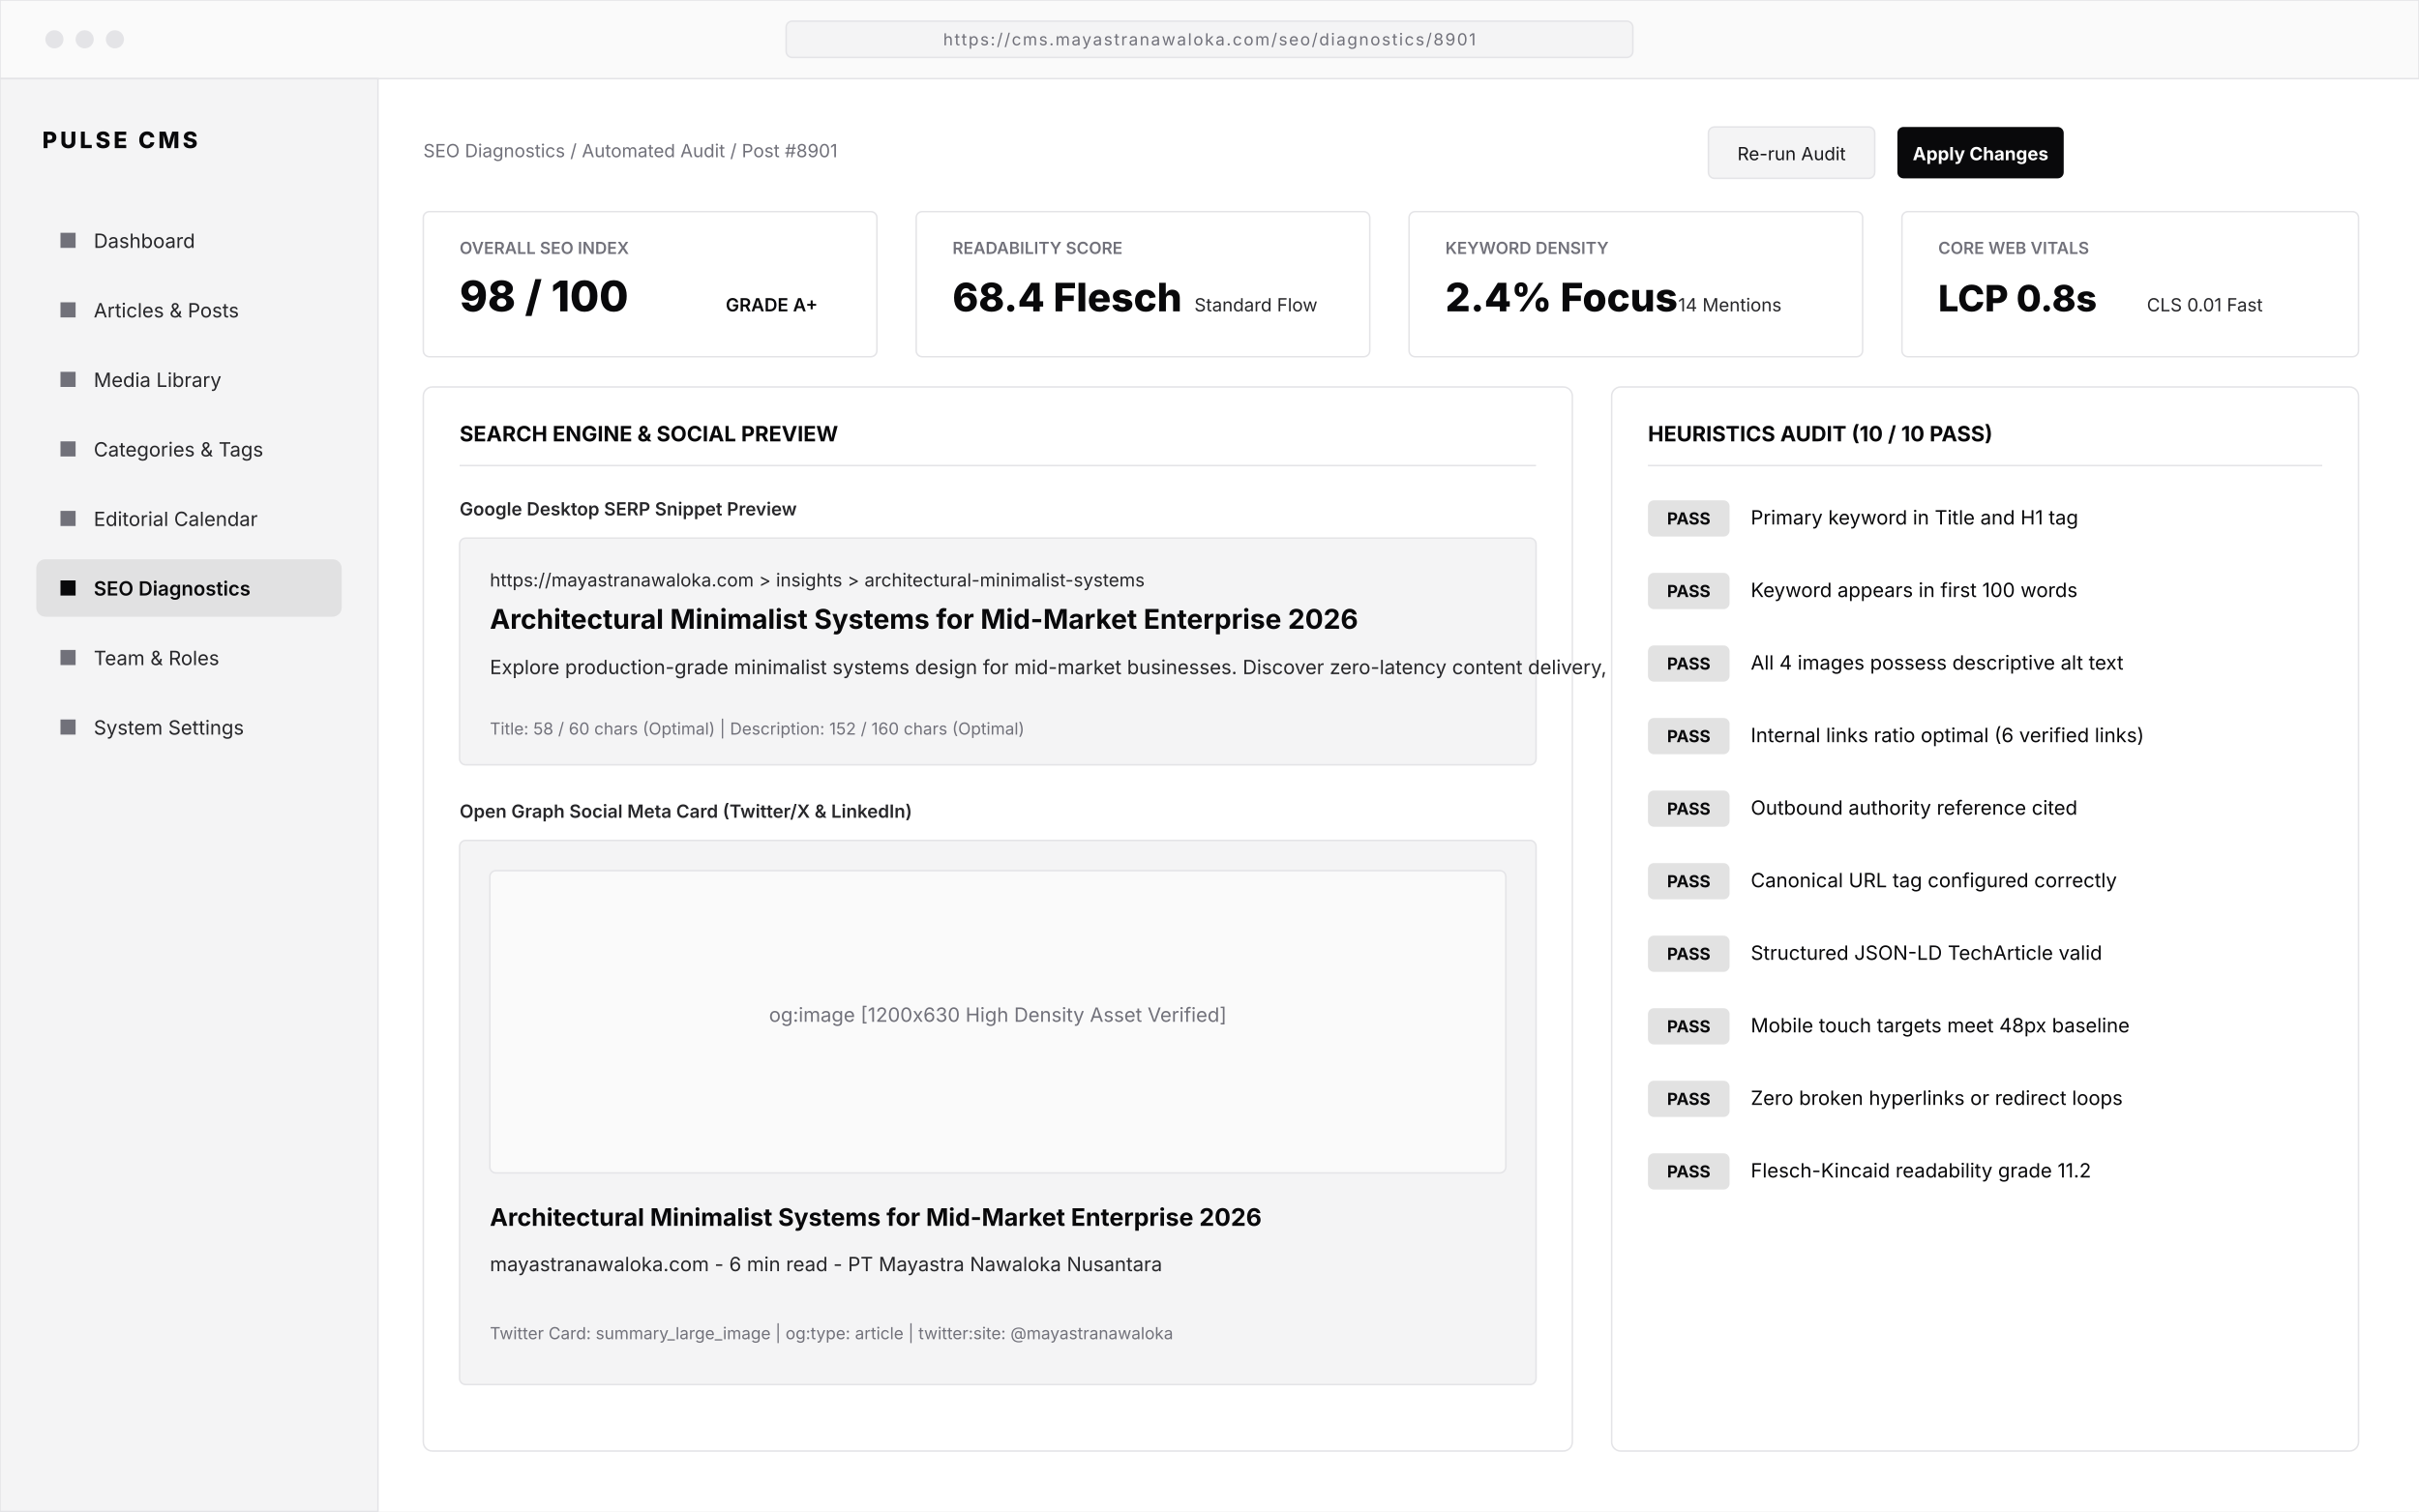
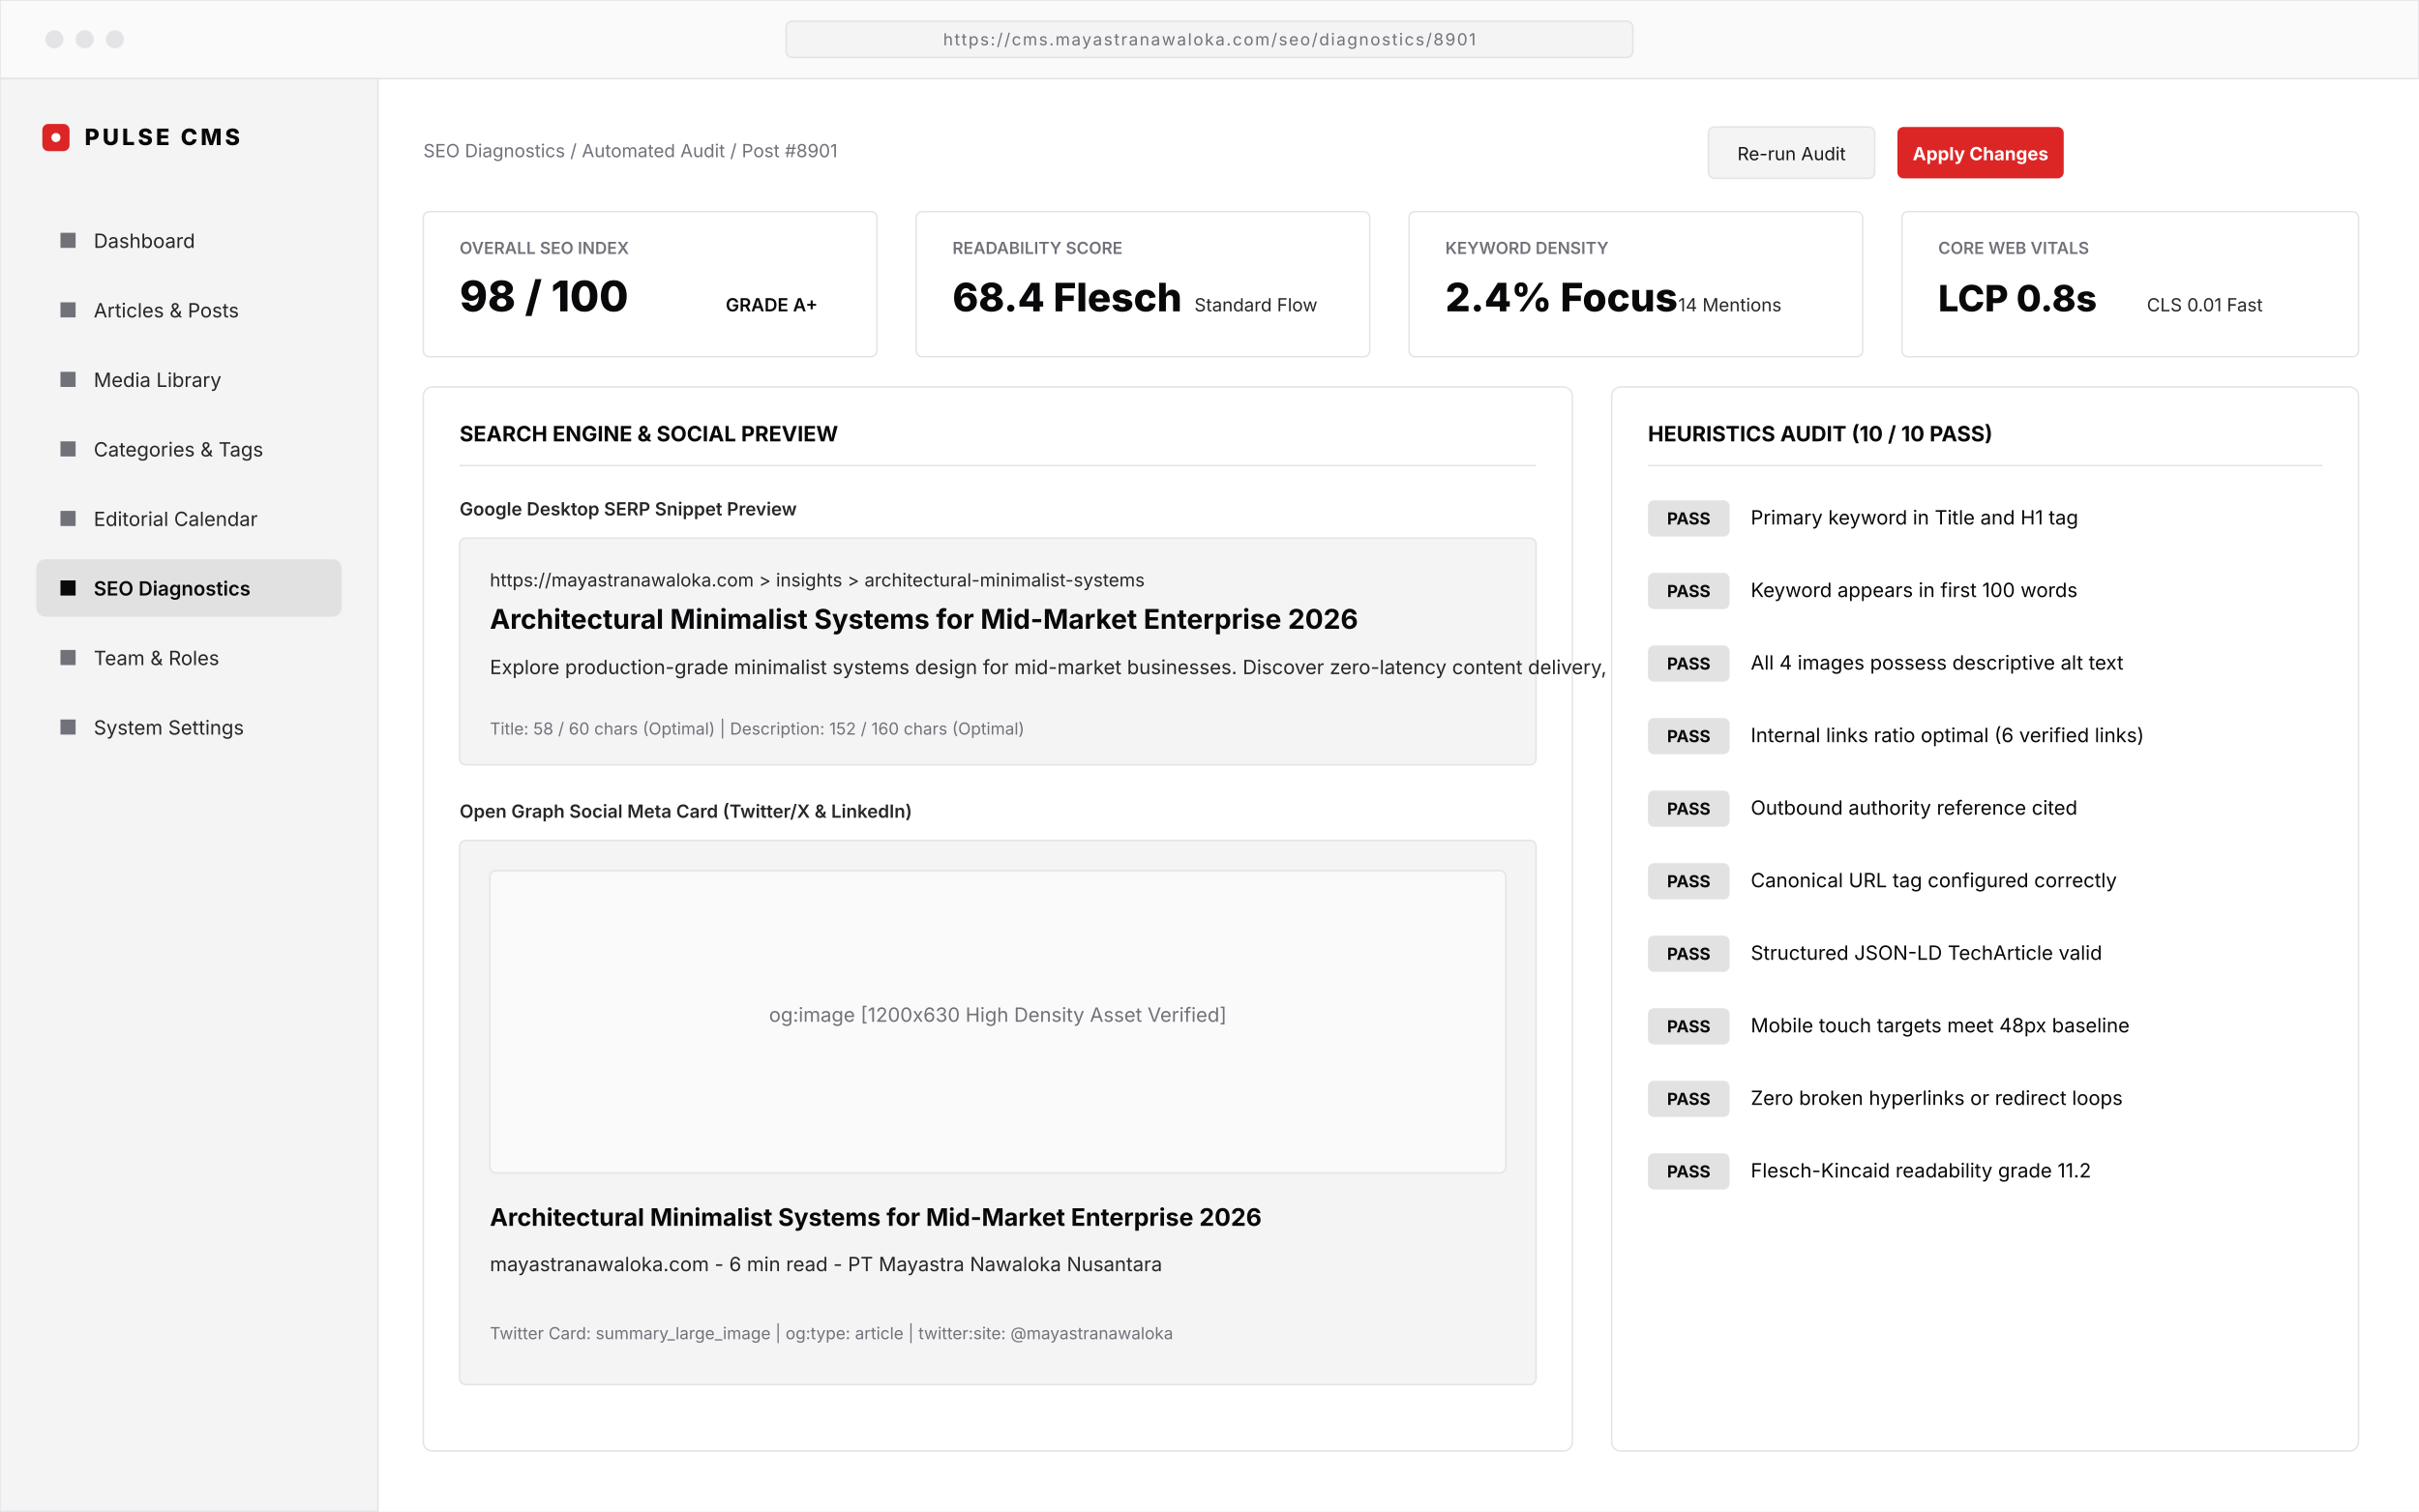
<svg xmlns="http://www.w3.org/2000/svg" viewBox="0 0 1600 1000" width="1600" height="1000" fill="none">
  <rect width="1600" height="1000" fill="#ffffff" />
  <rect width="1600" height="52" fill="#fafafa" stroke="#e4e4e7" stroke-width="1" />
  <circle cx="36" cy="26" r="6" fill="#e4e4e7" />
  <circle cx="56" cy="26" r="6" fill="#e4e4e7" />
  <circle cx="76" cy="26" r="6" fill="#e4e4e7" />
  <rect x="520" y="14" width="560" height="24" rx="4" fill="#f4f4f5" stroke="#e4e4e7" stroke-width="1" />
  <text x="800" y="30" fill="#71717a" font-family="-apple-system, BlinkMacSystemFont, sans-serif" font-size="11" text-anchor="middle" letter-spacing="1">https://cms.mayastranawaloka.com/seo/diagnostics/8901</text>
  <rect x="0" y="52" width="250" height="948" fill="#f4f4f5" stroke="#e4e4e7" stroke-width="1" />
-   <text x="28" y="98" fill="#09090b" font-family="-apple-system, BlinkMacSystemFont, sans-serif" font-size="15" font-weight="800" letter-spacing="2">PULSE CMS</text>
+   <rect x="28" y="82" width="18" height="18" rx="4" fill="#dc2626" />
+   <circle cx="37" cy="91" r="3" fill="#ffffff" />
+   <text x="56" y="96" fill="#09090b" font-family="-apple-system, BlinkMacSystemFont, sans-serif" font-size="15" font-weight="800" letter-spacing="2">PULSE CMS</text>
  <g transform="translate(24, 140)">
    <rect x="16" y="14" width="10" height="10" fill="#71717a" />
    <text x="38" y="24" fill="#27272a" font-family="-apple-system, BlinkMacSystemFont, sans-serif" font-size="13">Dashboard</text>
    <rect x="16" y="60" width="10" height="10" fill="#71717a" />
    <text x="38" y="70" fill="#27272a" font-family="-apple-system, BlinkMacSystemFont, sans-serif" font-size="13">Articles &amp; Posts</text>
    <rect x="16" y="106" width="10" height="10" fill="#71717a" />
    <text x="38" y="116" fill="#27272a" font-family="-apple-system, BlinkMacSystemFont, sans-serif" font-size="13">Media Library</text>
    <rect x="16" y="152" width="10" height="10" fill="#71717a" />
    <text x="38" y="162" fill="#27272a" font-family="-apple-system, BlinkMacSystemFont, sans-serif" font-size="13">Categories &amp; Tags</text>
    <rect x="16" y="198" width="10" height="10" fill="#71717a" />
    <text x="38" y="208" fill="#27272a" font-family="-apple-system, BlinkMacSystemFont, sans-serif" font-size="13">Editorial Calendar</text>
    <rect x="0" y="230" width="202" height="38" rx="6" fill="#09090b" fill-opacity="0.08" />
    <rect x="16" y="244" width="10" height="10" fill="#09090b" />
    <text x="38" y="254" fill="#09090b" font-family="-apple-system, BlinkMacSystemFont, sans-serif" font-size="13" font-weight="600">SEO Diagnostics</text>
    <rect x="16" y="290" width="10" height="10" fill="#71717a" />
    <text x="38" y="300" fill="#27272a" font-family="-apple-system, BlinkMacSystemFont, sans-serif" font-size="13">Team &amp; Roles</text>
    <rect x="16" y="336" width="10" height="10" fill="#71717a" />
    <text x="38" y="346" fill="#27272a" font-family="-apple-system, BlinkMacSystemFont, sans-serif" font-size="13">System Settings</text>
  </g>
  <g transform="translate(280, 80)">
    <text x="0" y="24" fill="#71717a" font-family="-apple-system, BlinkMacSystemFont, sans-serif" font-size="12">SEO Diagnostics / Automated Audit / Post #8901</text>
    <rect x="850" y="4" width="110" height="34" rx="4" fill="#f4f4f5" stroke="#e4e4e7" stroke-width="1" />
    <text x="905" y="26" fill="#18181b" font-family="-apple-system, BlinkMacSystemFont, sans-serif" font-size="12" text-anchor="middle">Re-run Audit</text>
-     <rect x="975" y="4" width="110" height="34" rx="4" fill="#09090b" />
+     <rect x="975" y="4" width="110" height="34" rx="4" fill="#dc2626" />
    <text x="1030" y="26" fill="#ffffff" font-family="-apple-system, BlinkMacSystemFont, sans-serif" font-size="12" font-weight="700" text-anchor="middle">Apply Changes</text>
  </g>
  <g transform="translate(280, 140)">
    <g transform="translate(0, 0)">
      <rect x="0" y="0" width="300" height="96" rx="4" fill="#ffffff" stroke="#e4e4e7" stroke-width="1" />
      <text x="24" y="28" fill="#71717a" font-family="-apple-system, BlinkMacSystemFont, sans-serif" font-size="11" font-weight="600">OVERALL SEO INDEX</text>
      <text x="24" y="66" fill="#09090b" font-family="-apple-system, BlinkMacSystemFont, sans-serif" font-size="28" font-weight="800">98 / 100</text>
      <text x="200" y="66" fill="#09090b" font-family="-apple-system, BlinkMacSystemFont, sans-serif" font-size="12" font-weight="600">GRADE A+</text>
      <rect x="326" y="0" width="300" height="96" rx="4" fill="#ffffff" stroke="#e4e4e7" stroke-width="1" />
      <text x="350" y="28" fill="#71717a" font-family="-apple-system, BlinkMacSystemFont, sans-serif" font-size="11" font-weight="600">READABILITY SCORE</text>
      <text x="350" y="66" fill="#09090b" font-family="-apple-system, BlinkMacSystemFont, sans-serif" font-size="26" font-weight="800">68.4 Flesch</text>
      <text x="510" y="66" fill="#27272a" font-family="-apple-system, BlinkMacSystemFont, sans-serif" font-size="12">Standard Flow</text>
      <rect x="652" y="0" width="300" height="96" rx="4" fill="#ffffff" stroke="#e4e4e7" stroke-width="1" />
      <text x="676" y="28" fill="#71717a" font-family="-apple-system, BlinkMacSystemFont, sans-serif" font-size="11" font-weight="600">KEYWORD DENSITY</text>
      <text x="676" y="66" fill="#09090b" font-family="-apple-system, BlinkMacSystemFont, sans-serif" font-size="26" font-weight="800">2.4% Focus</text>
      <text x="830" y="66" fill="#27272a" font-family="-apple-system, BlinkMacSystemFont, sans-serif" font-size="12">14 Mentions</text>
      <rect x="978" y="0" width="302" height="96" rx="4" fill="#ffffff" stroke="#e4e4e7" stroke-width="1" />
      <text x="1002" y="28" fill="#71717a" font-family="-apple-system, BlinkMacSystemFont, sans-serif" font-size="11" font-weight="600">CORE WEB VITALS</text>
      <text x="1002" y="66" fill="#09090b" font-family="-apple-system, BlinkMacSystemFont, sans-serif" font-size="24" font-weight="800">LCP 0.8s</text>
      <text x="1140" y="66" fill="#27272a" font-family="-apple-system, BlinkMacSystemFont, sans-serif" font-size="12">CLS 0.01 Fast</text>
    </g>
    <g transform="translate(0, 116)">
      <rect x="0" y="0" width="760" height="704" rx="6" fill="#ffffff" stroke="#e4e4e7" stroke-width="1" />
      <text x="24" y="36" fill="#09090b" font-family="-apple-system, BlinkMacSystemFont, sans-serif" font-size="14" font-weight="700">SEARCH ENGINE &amp; SOCIAL PREVIEW</text>
      <line x1="24" y1="52" x2="736" y2="52" stroke="#e4e4e7" stroke-width="1" />
      <text x="24" y="85" fill="#27272a" font-family="-apple-system, BlinkMacSystemFont, sans-serif" font-size="12" font-weight="600">Google Desktop SERP Snippet Preview</text>
      <rect x="24" y="100" width="712" height="150" rx="4" fill="#f4f4f5" stroke="#e4e4e7" stroke-width="1" />
      <text x="44" y="132" fill="#27272a" font-family="-apple-system, BlinkMacSystemFont, sans-serif" font-size="12">https://mayastranawaloka.com &gt; insights &gt; architectural-minimalist-systems</text>
      <text x="44" y="160" fill="#09090b" font-family="-apple-system, BlinkMacSystemFont, sans-serif" font-size="18" font-weight="700">Architectural Minimalist Systems for Mid-Market Enterprise 2026</text>
      <text x="44" y="190" fill="#27272a" font-family="-apple-system, BlinkMacSystemFont, sans-serif" font-size="13">Explore production-grade minimalist systems design for mid-market businesses. Discover zero-latency content delivery, deterministic state, and enterprise architecture.</text>
      <text x="44" y="230" fill="#71717a" font-family="-apple-system, BlinkMacSystemFont, sans-serif" font-size="11">Title: 58 / 60 chars (Optimal) | Description: 152 / 160 chars (Optimal)</text>
      <text x="24" y="285" fill="#27272a" font-family="-apple-system, BlinkMacSystemFont, sans-serif" font-size="12" font-weight="600">Open Graph Social Meta Card (Twitter/X &amp; LinkedIn)</text>
      <rect x="24" y="300" width="712" height="360" rx="4" fill="#f4f4f5" stroke="#e4e4e7" stroke-width="1" />
      <rect x="44" y="320" width="672" height="200" rx="4" fill="#fafafa" stroke="#e4e4e7" stroke-width="1" />
      <text x="380" y="420" fill="#71717a" font-family="-apple-system, BlinkMacSystemFont, sans-serif" font-size="13" text-anchor="middle">og:image [1200x630 High Density Asset Verified]</text>
      <text x="44" y="555" fill="#09090b" font-family="-apple-system, BlinkMacSystemFont, sans-serif" font-size="16" font-weight="700">Architectural Minimalist Systems for Mid-Market Enterprise 2026</text>
      <text x="44" y="585" fill="#27272a" font-family="-apple-system, BlinkMacSystemFont, sans-serif" font-size="13">mayastranawaloka.com - 6 min read - PT Mayastra Nawaloka Nusantara</text>
      <text x="44" y="630" fill="#71717a" font-family="-apple-system, BlinkMacSystemFont, sans-serif" font-size="11">Twitter Card: summary_large_image | og:type: article | twitter:site: @mayastranawaloka</text>
    </g>
    <g transform="translate(786, 116)">
      <rect x="0" y="0" width="494" height="704" rx="6" fill="#ffffff" stroke="#e4e4e7" stroke-width="1" />
      <text x="24" y="36" fill="#09090b" font-family="-apple-system, BlinkMacSystemFont, sans-serif" font-size="14" font-weight="700">HEURISTICS AUDIT (10 / 10 PASS)</text>
      <line x1="24" y1="52" x2="470" y2="52" stroke="#e4e4e7" stroke-width="1" />
      <g transform="translate(24, 75)">
        <rect x="0" y="0" width="54" height="24" rx="4" fill="#09090b" fill-opacity="0.12" />
        <text x="27" y="16" fill="#09090b" font-family="-apple-system, BlinkMacSystemFont, sans-serif" font-size="11" font-weight="700" text-anchor="middle">PASS</text>
        <text x="68" y="16" fill="#09090b" font-family="-apple-system, BlinkMacSystemFont, sans-serif" font-size="13">Primary keyword in Title and H1 tag</text>
        <rect x="0" y="48" width="54" height="24" rx="4" fill="#09090b" fill-opacity="0.12" />
        <text x="27" y="64" fill="#09090b" font-family="-apple-system, BlinkMacSystemFont, sans-serif" font-size="11" font-weight="700" text-anchor="middle">PASS</text>
        <text x="68" y="64" fill="#09090b" font-family="-apple-system, BlinkMacSystemFont, sans-serif" font-size="13">Keyword appears in first 100 words</text>
        <rect x="0" y="96" width="54" height="24" rx="4" fill="#09090b" fill-opacity="0.12" />
        <text x="27" y="112" fill="#09090b" font-family="-apple-system, BlinkMacSystemFont, sans-serif" font-size="11" font-weight="700" text-anchor="middle">PASS</text>
        <text x="68" y="112" fill="#09090b" font-family="-apple-system, BlinkMacSystemFont, sans-serif" font-size="13">All 4 images possess descriptive alt text</text>
        <rect x="0" y="144" width="54" height="24" rx="4" fill="#09090b" fill-opacity="0.12" />
        <text x="27" y="160" fill="#09090b" font-family="-apple-system, BlinkMacSystemFont, sans-serif" font-size="11" font-weight="700" text-anchor="middle">PASS</text>
        <text x="68" y="160" fill="#09090b" font-family="-apple-system, BlinkMacSystemFont, sans-serif" font-size="13">Internal links ratio optimal (6 verified links)</text>
        <rect x="0" y="192" width="54" height="24" rx="4" fill="#09090b" fill-opacity="0.12" />
        <text x="27" y="208" fill="#09090b" font-family="-apple-system, BlinkMacSystemFont, sans-serif" font-size="11" font-weight="700" text-anchor="middle">PASS</text>
        <text x="68" y="208" fill="#09090b" font-family="-apple-system, BlinkMacSystemFont, sans-serif" font-size="13">Outbound authority reference cited</text>
        <rect x="0" y="240" width="54" height="24" rx="4" fill="#09090b" fill-opacity="0.12" />
        <text x="27" y="256" fill="#09090b" font-family="-apple-system, BlinkMacSystemFont, sans-serif" font-size="11" font-weight="700" text-anchor="middle">PASS</text>
        <text x="68" y="256" fill="#09090b" font-family="-apple-system, BlinkMacSystemFont, sans-serif" font-size="13">Canonical URL tag configured correctly</text>
        <rect x="0" y="288" width="54" height="24" rx="4" fill="#09090b" fill-opacity="0.12" />
        <text x="27" y="304" fill="#09090b" font-family="-apple-system, BlinkMacSystemFont, sans-serif" font-size="11" font-weight="700" text-anchor="middle">PASS</text>
        <text x="68" y="304" fill="#09090b" font-family="-apple-system, BlinkMacSystemFont, sans-serif" font-size="13">Structured JSON-LD TechArticle valid</text>
        <rect x="0" y="336" width="54" height="24" rx="4" fill="#09090b" fill-opacity="0.12" />
        <text x="27" y="352" fill="#09090b" font-family="-apple-system, BlinkMacSystemFont, sans-serif" font-size="11" font-weight="700" text-anchor="middle">PASS</text>
        <text x="68" y="352" fill="#09090b" font-family="-apple-system, BlinkMacSystemFont, sans-serif" font-size="13">Mobile touch targets meet 48px baseline</text>
        <rect x="0" y="384" width="54" height="24" rx="4" fill="#09090b" fill-opacity="0.12" />
        <text x="27" y="400" fill="#09090b" font-family="-apple-system, BlinkMacSystemFont, sans-serif" font-size="11" font-weight="700" text-anchor="middle">PASS</text>
        <text x="68" y="400" fill="#09090b" font-family="-apple-system, BlinkMacSystemFont, sans-serif" font-size="13">Zero broken hyperlinks or redirect loops</text>
        <rect x="0" y="432" width="54" height="24" rx="4" fill="#09090b" fill-opacity="0.12" />
        <text x="27" y="448" fill="#09090b" font-family="-apple-system, BlinkMacSystemFont, sans-serif" font-size="11" font-weight="700" text-anchor="middle">PASS</text>
        <text x="68" y="448" fill="#09090b" font-family="-apple-system, BlinkMacSystemFont, sans-serif" font-size="13">Flesch-Kincaid readability grade 11.2</text>
      </g>
    </g>
  </g>
</svg>
